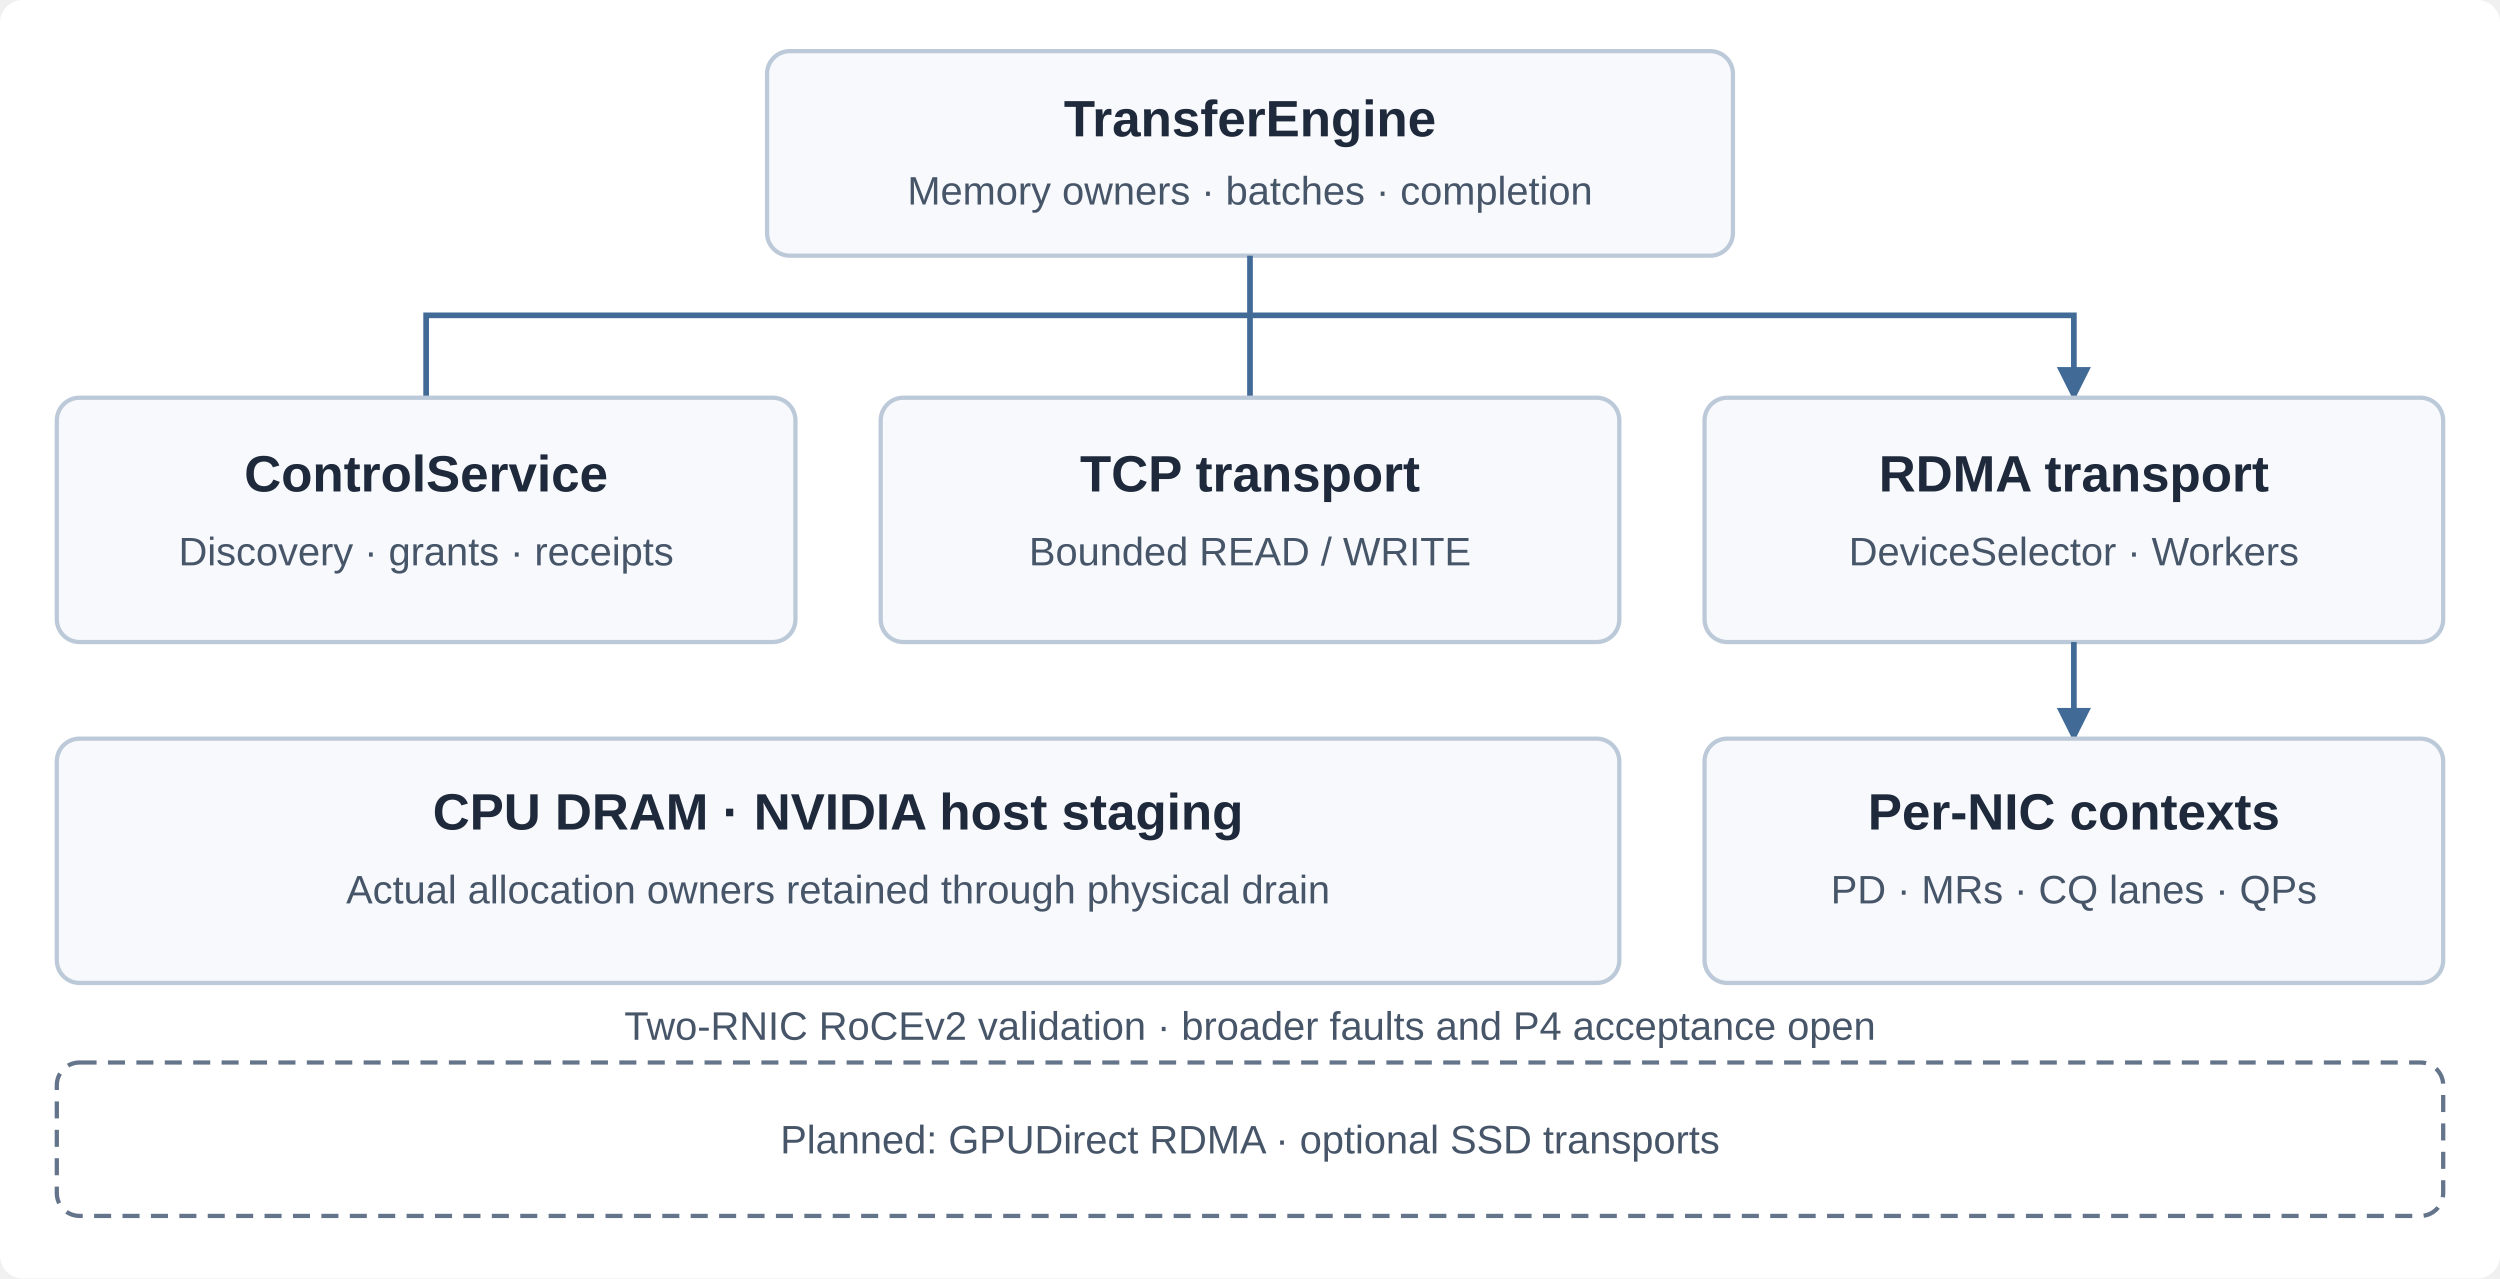
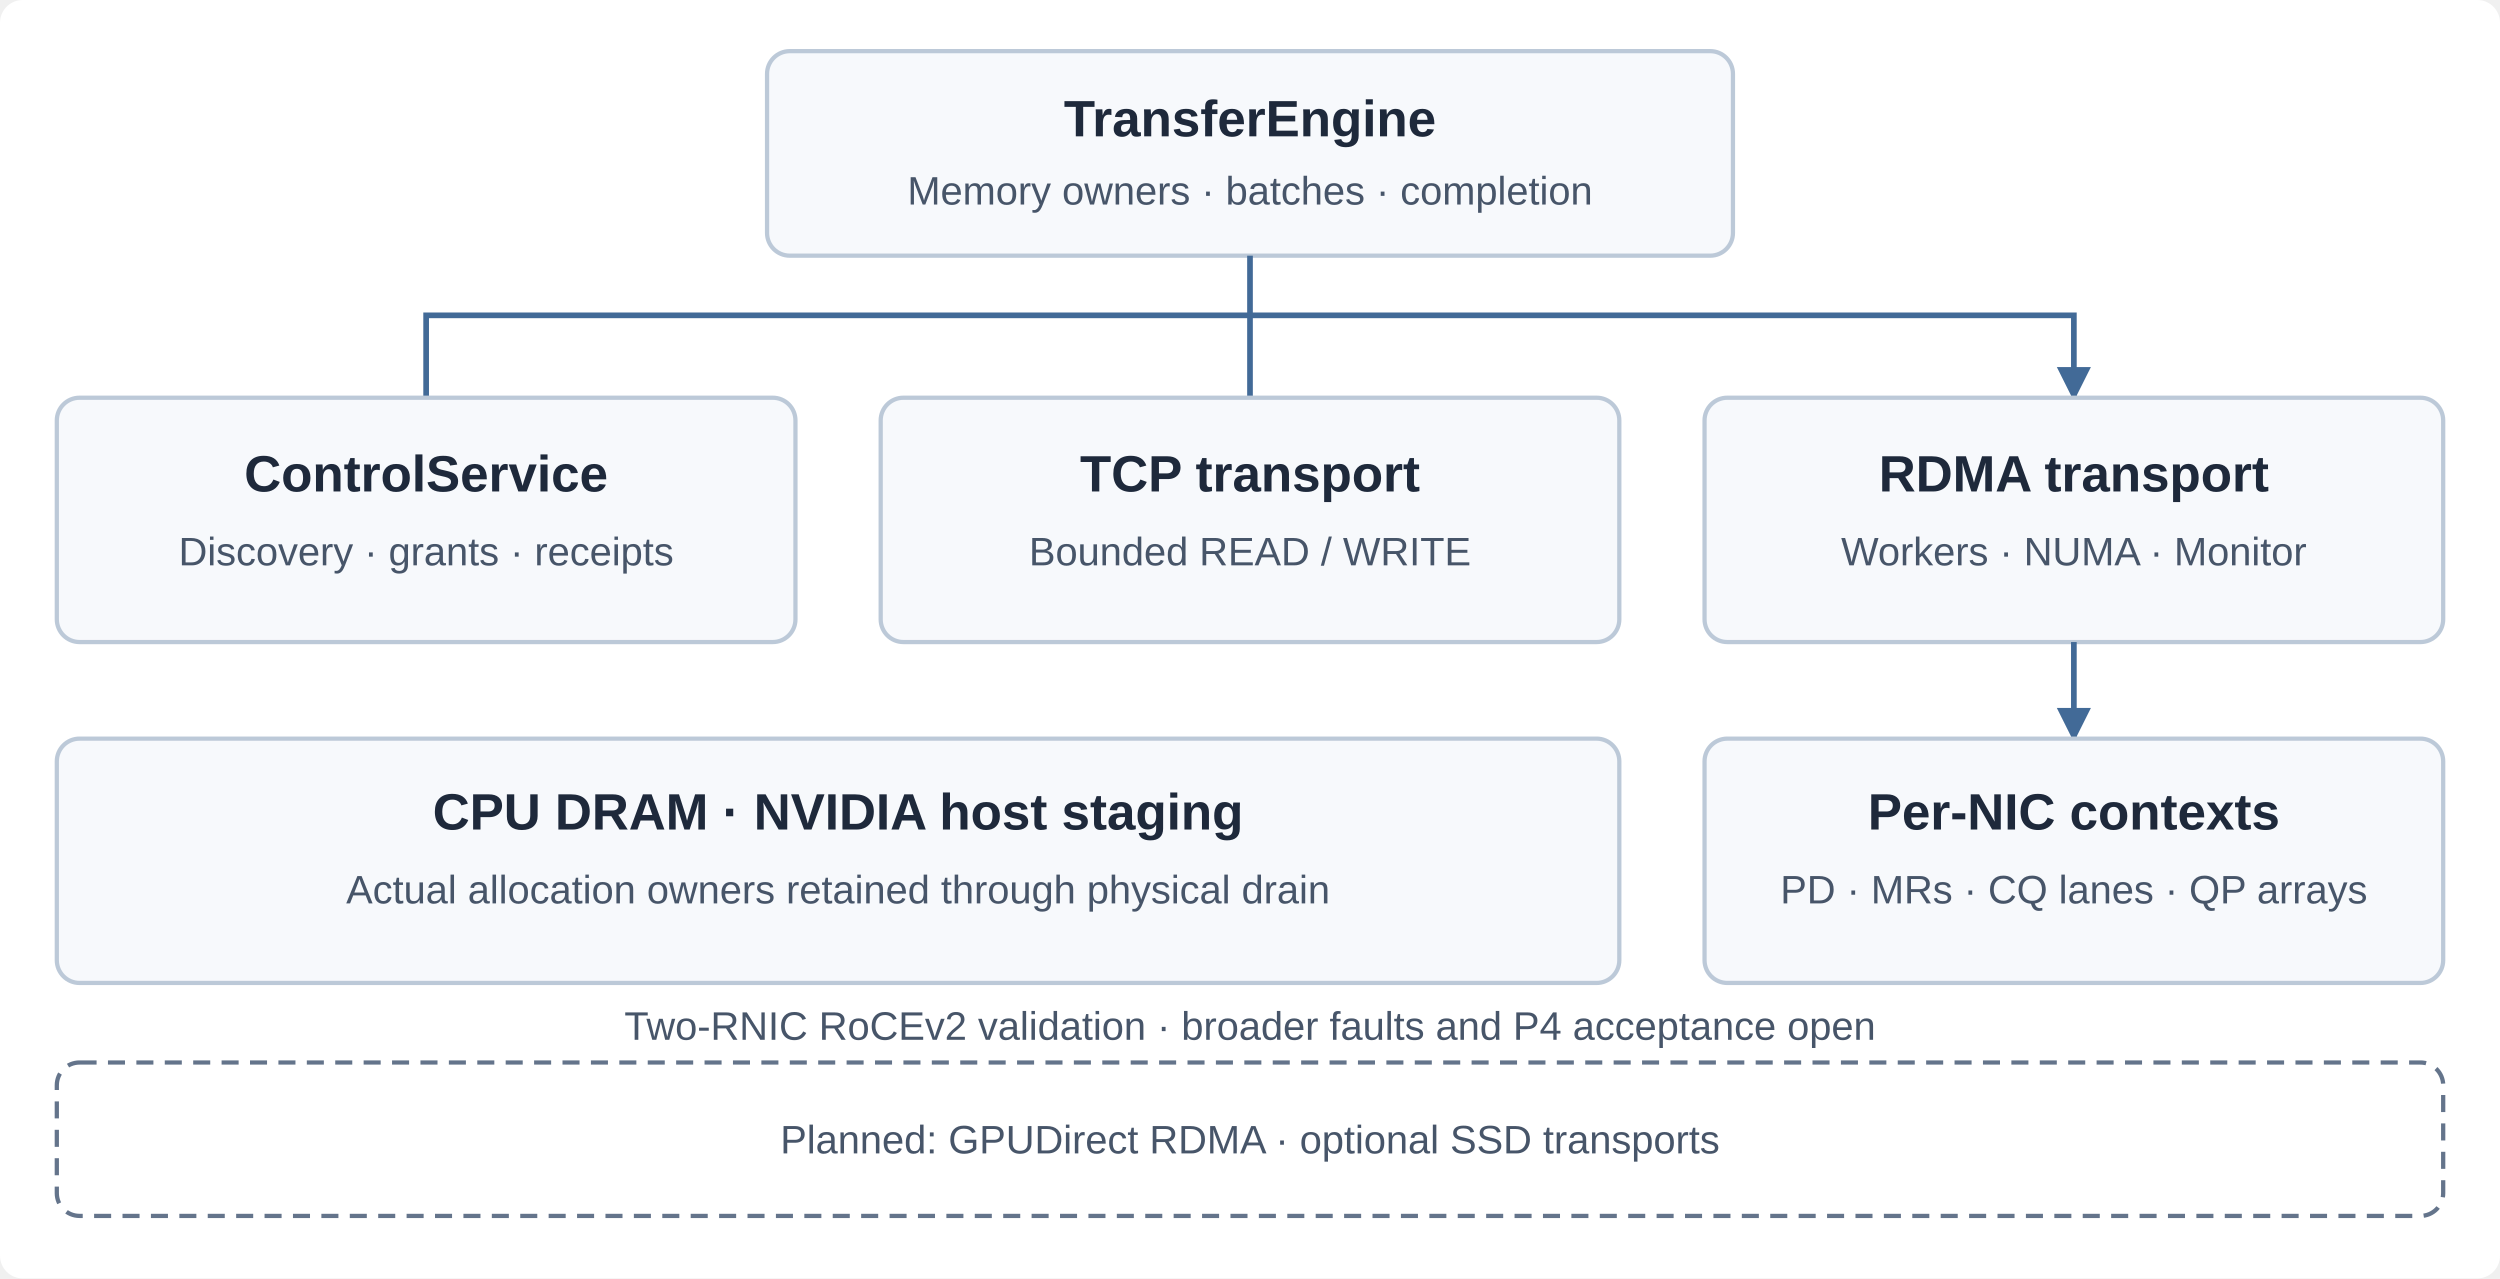
<svg xmlns="http://www.w3.org/2000/svg" viewBox="0 0 880 450" role="img" aria-labelledby="title desc">
  <style>
.canvas{fill:#fff}.box{fill:#f7f9fc;stroke:#bcc9d8;stroke-width:1.5;rx:8}.label{font:600 18px Arial,sans-serif;fill:#1e293b}.small{font:14px Arial,sans-serif;fill:#475569}.edge{fill:none;stroke:#426a97;stroke-width:2}.future{fill:none;stroke:#64748b;stroke-width:1.5;stroke-dasharray:6 4}
@media(prefers-color-scheme:dark){.canvas{fill:#14181e}.box{fill:#202735;stroke:#627289}.label{fill:#e2e8f0}.small{fill:#b9c5d6}.edge{stroke:#91b7df}.future{stroke:#a6b3c6}}
</style>
  <rect class="canvas" width="880" height="450" rx="8" />
  <defs>
    <marker id="arrow" viewBox="0 0 10 10" refX="9" refY="5" markerWidth="6" markerHeight="6" orient="auto-start-reverse">
      <path d="M0 0 10 5 0 10Z" fill="#426a97" />
    </marker>
  </defs>
  <rect class="box" x="270" y="18" width="340" height="72" />
  <text class="label" x="440" y="48" text-anchor="middle">TransferEngine</text>
  <text class="small" x="440" y="72" text-anchor="middle">Memory owners · batches · completion</text>
  <path class="edge" d="M440 90V111H150V140M440 111V140M440 111H730V140" marker-end="url(#arrow)" />
  <rect class="box" x="20" y="140" width="260" height="86" />
  <text class="label" x="150" y="173" text-anchor="middle">ControlService</text>
  <text class="small" x="150" y="199" text-anchor="middle">Discovery · grants · receipts</text>
  <rect class="box" x="310" y="140" width="260" height="86" />
  <text class="label" x="440" y="173" text-anchor="middle">TCP transport</text>
  <text class="small" x="440" y="199" text-anchor="middle">Bounded READ / WRITE</text>
  <rect class="box" x="600" y="140" width="260" height="86" />
  <text class="label" x="730" y="173" text-anchor="middle">RDMA transport</text>
-   <text class="small" x="730" y="199" text-anchor="middle">DeviceSelector · Workers</text>
+   <text class="small" x="730" y="199" text-anchor="middle">Workers · NUMA · Monitor</text>
  <path class="edge" d="M730 226V260" marker-end="url(#arrow)" />
  <rect class="box" x="600" y="260" width="260" height="86" />
  <text class="label" x="730" y="292" text-anchor="middle">Per-NIC contexts</text>
-   <text class="small" x="730" y="318" text-anchor="middle">PD · MRs · CQ lanes · QPs</text>
+   <text class="small" x="730" y="318" text-anchor="middle">PD · MRs · CQ lanes · QP arrays</text>
  <rect class="box" x="20" y="260" width="550" height="86" />
  <text class="label" x="295" y="292" text-anchor="middle">CPU DRAM · NVIDIA host staging</text>
  <text class="small" x="295" y="318" text-anchor="middle">Actual allocation owners retained through physical drain</text>
  <rect class="future" x="20" y="374" width="840" height="54" rx="8" />
  <text class="small" x="440" y="366" text-anchor="middle">Two-RNIC RoCEv2 validation · broader faults and P4 acceptance open</text>
  <text class="small" x="440" y="406" text-anchor="middle">Planned: GPUDirect RDMA · optional SSD transports</text>
</svg>
